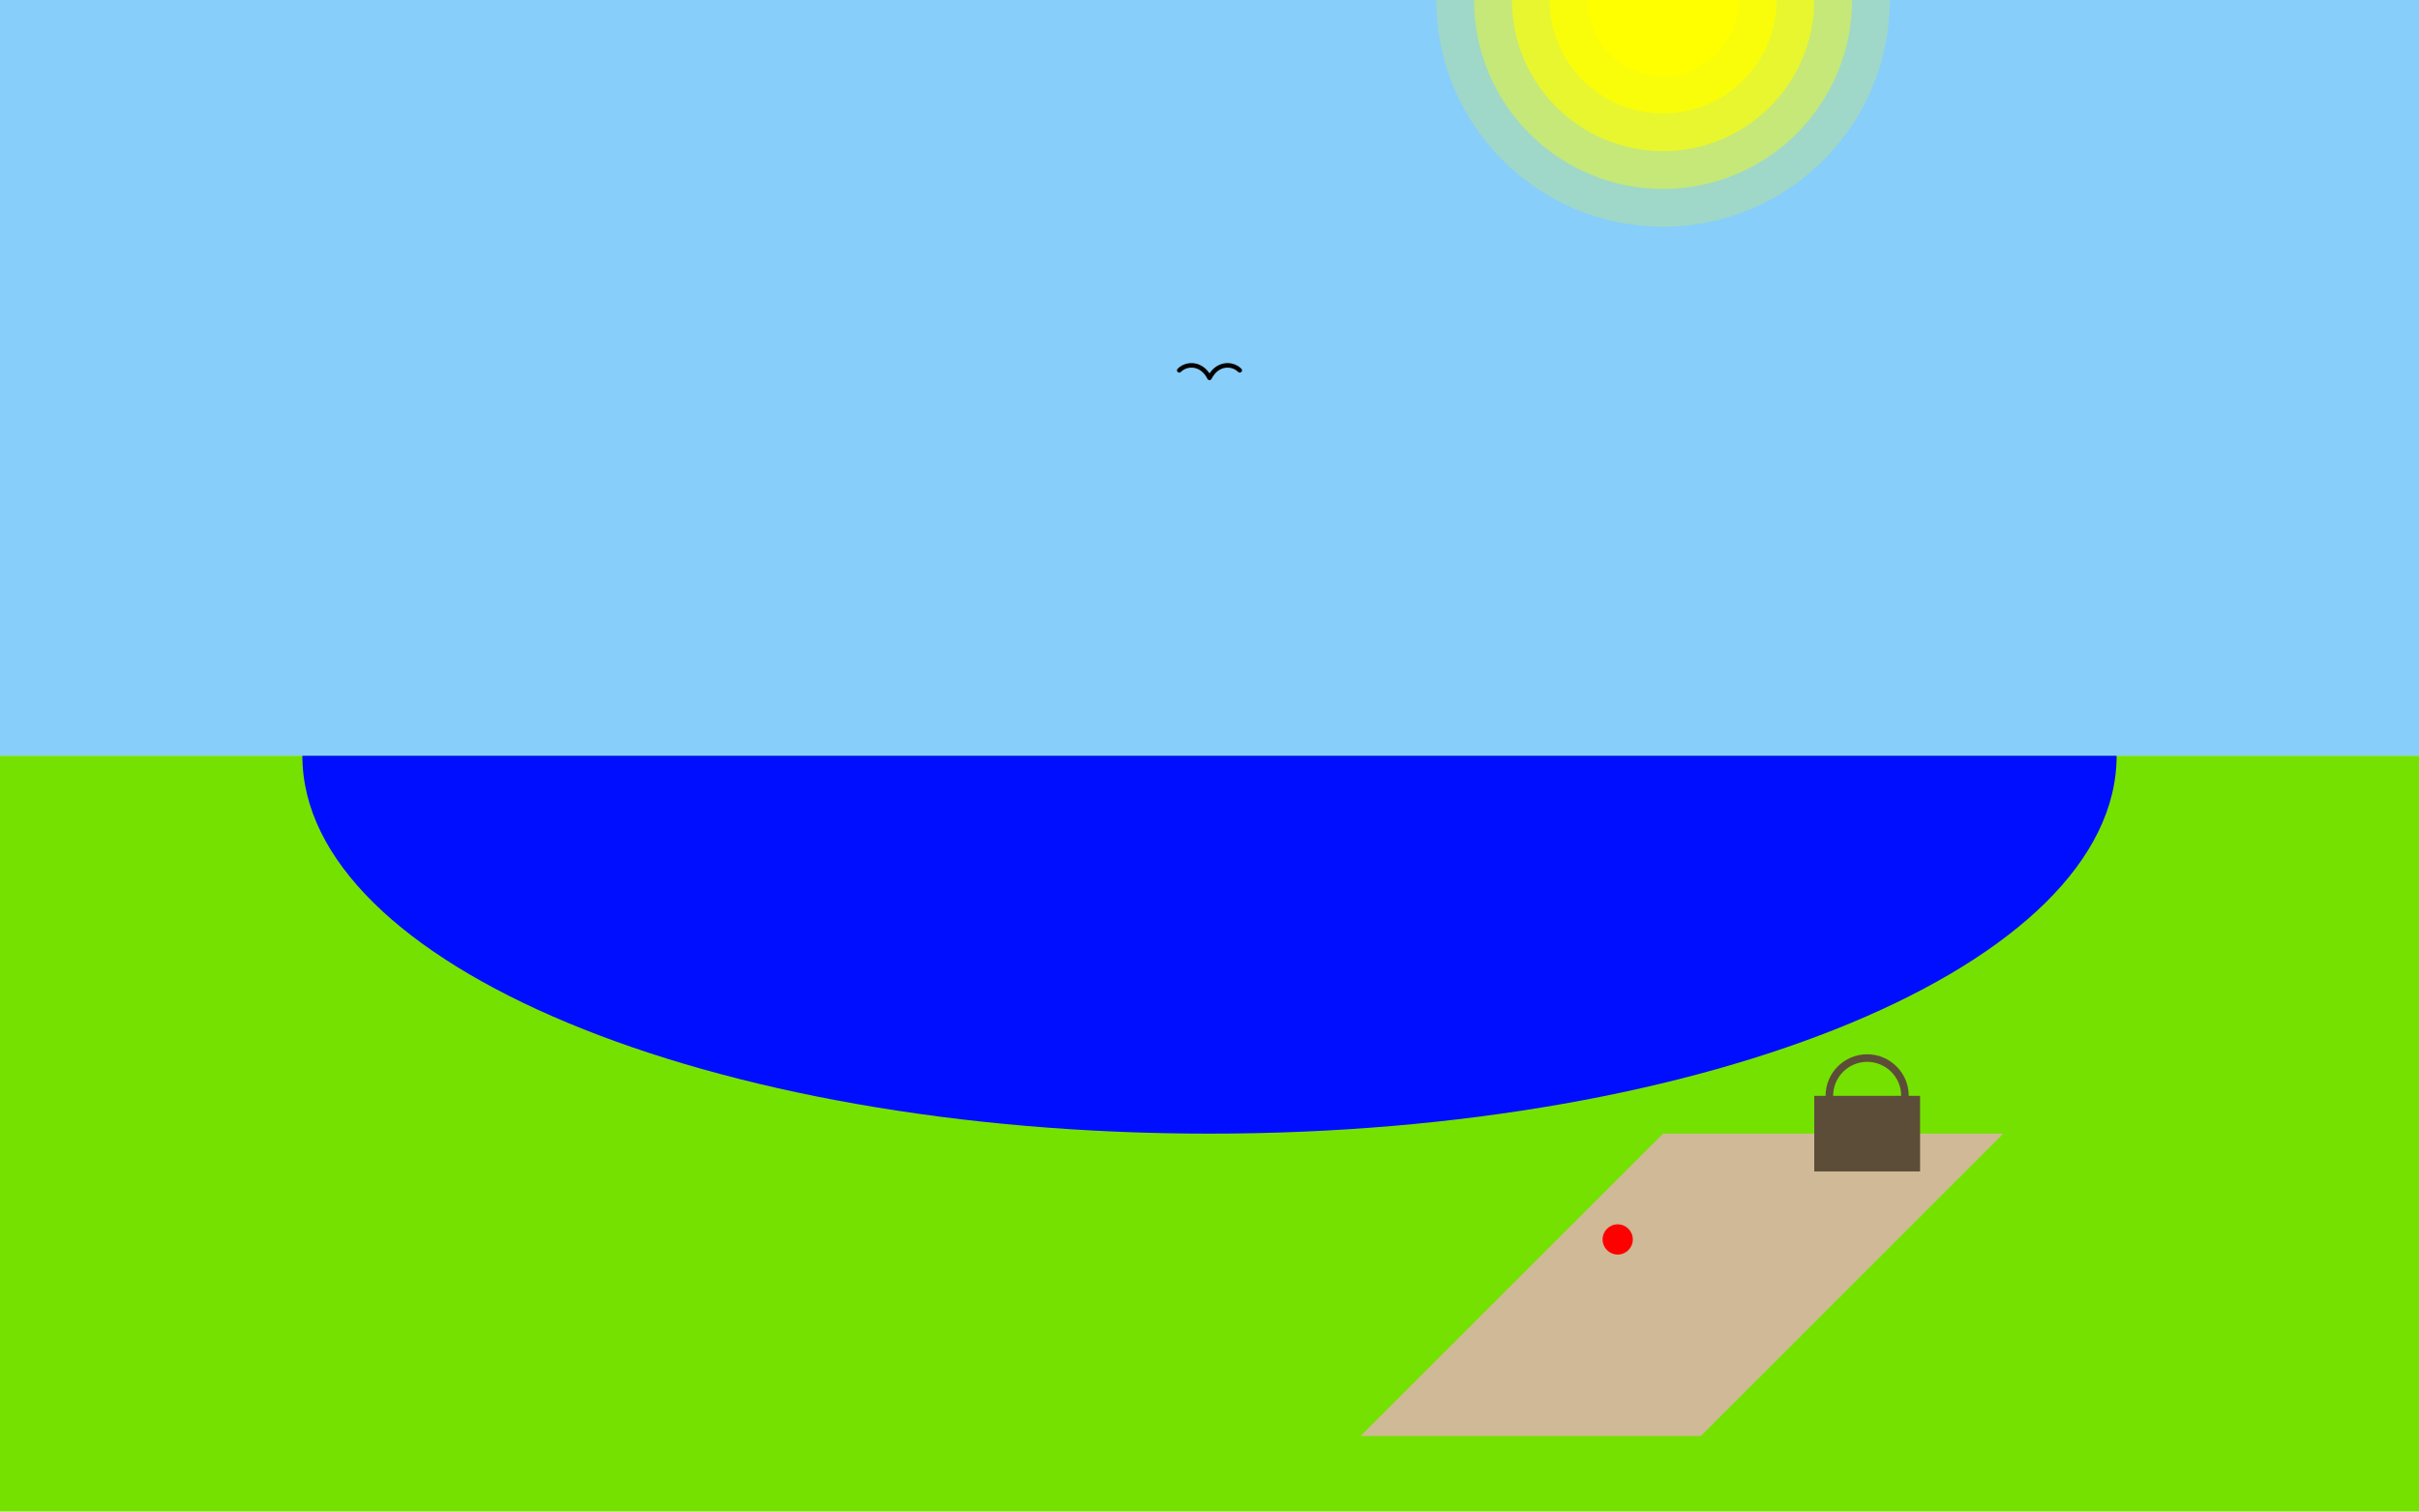
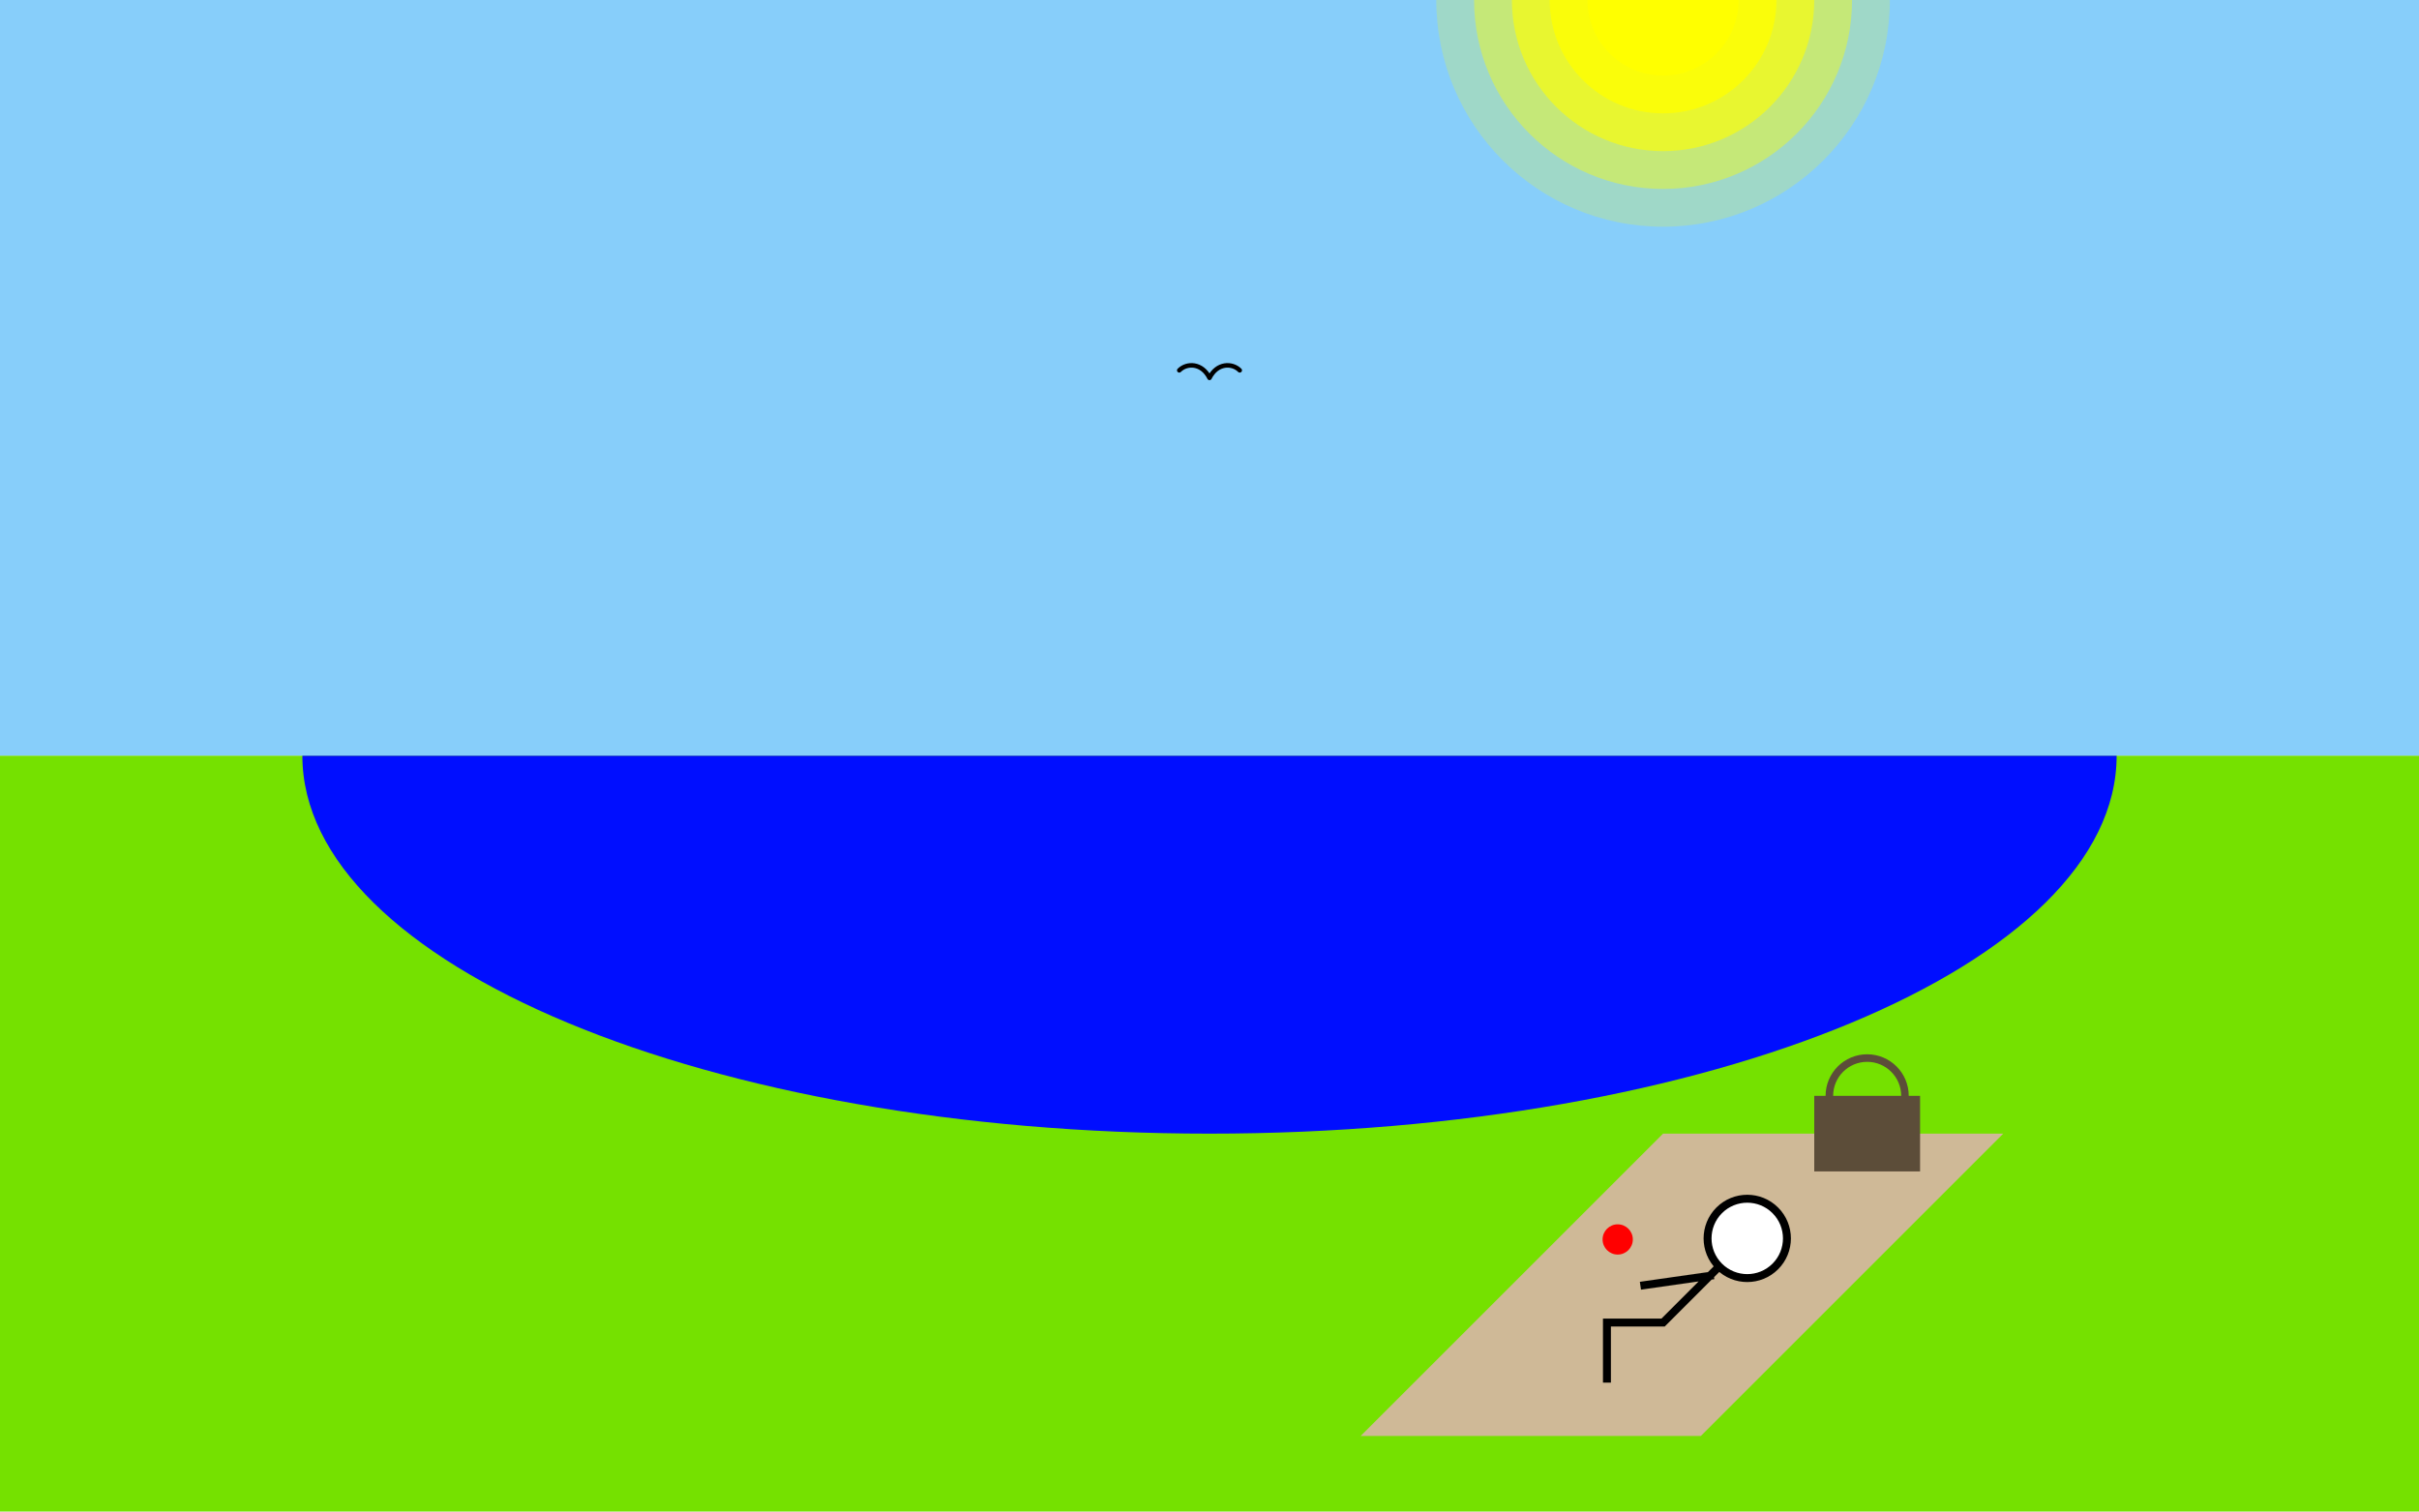
<svg xmlns="http://www.w3.org/2000/svg" version="1.1" width="1600" height="1000">
  <rect x="0" y="0" width="1600" height="500" fill="#87CEFA" />
  <rect x="0" y="500" width="1600" height="500" fill="#75E100" />
  <path d="M 800 500              h -600               a 600 250 0 0 0 1200 0              Z" fill="#000EFF" />
  <circle cx="1100" cy="0" r="150" fill="#FFFF00" fill-opacity="0.2" />
  <circle cx="1100" cy="0" r="125" fill="#FFFF00" fill-opacity="0.4" />
  <circle cx="1100" cy="0" r="100" fill="#FFFF00" fill-opacity="0.6" />
  <circle cx="1100" cy="0" r="75" fill="#FFFF00" fill-opacity="0.8" />
  <circle cx="1100" cy="0" r="50" fill="#FFFF00" fill-opacity="1" />
  <path d="M 0 0              c 5 -10 15 -10 20 -5              M 0 0              c -5 -10 -15 -10 -20 -5" fill="transparent" stroke="#000000" stroke-width="3" stroke-linejoin="round" stroke-linecap="round" transform="translate(800, 250)" />
  <rect x="0" y="0" width="225" height="200" transform="translate(1100, 750) skewX(-45)" fill="#CFB997" />
  <circle cx="-30" cy="70" r="10" transform="translate(1100, 750)" fill="#FF0000" />
  <rect x="100" y="-25" width="70" height="50" transform="translate(1100, 750)" fill="#5C4D39" />
  <circle cx="135" cy="-25" r="25" transform="translate(1100, 750)" stroke="#5C4D39" stroke-width="5" fill="transparent" />
+   <path d="M 0 150               L 0 0              L -75 -75              L 0 -150              M 0 125              L -75 25              " fill="transparent" stroke="#000000" stroke-width="15" stroke-linejoin="miter" stroke-linecap="square" transform="translate(1100, 875) scale(0.35, -0.35) rotate(-45)" />
+   <circle cx="0" cy="225" r="75" fill="white" stroke="#000000" stroke-width="15" transform="translate(1100, 875) scale(0.35, -0.35) rotate(-45)" />
</svg>
